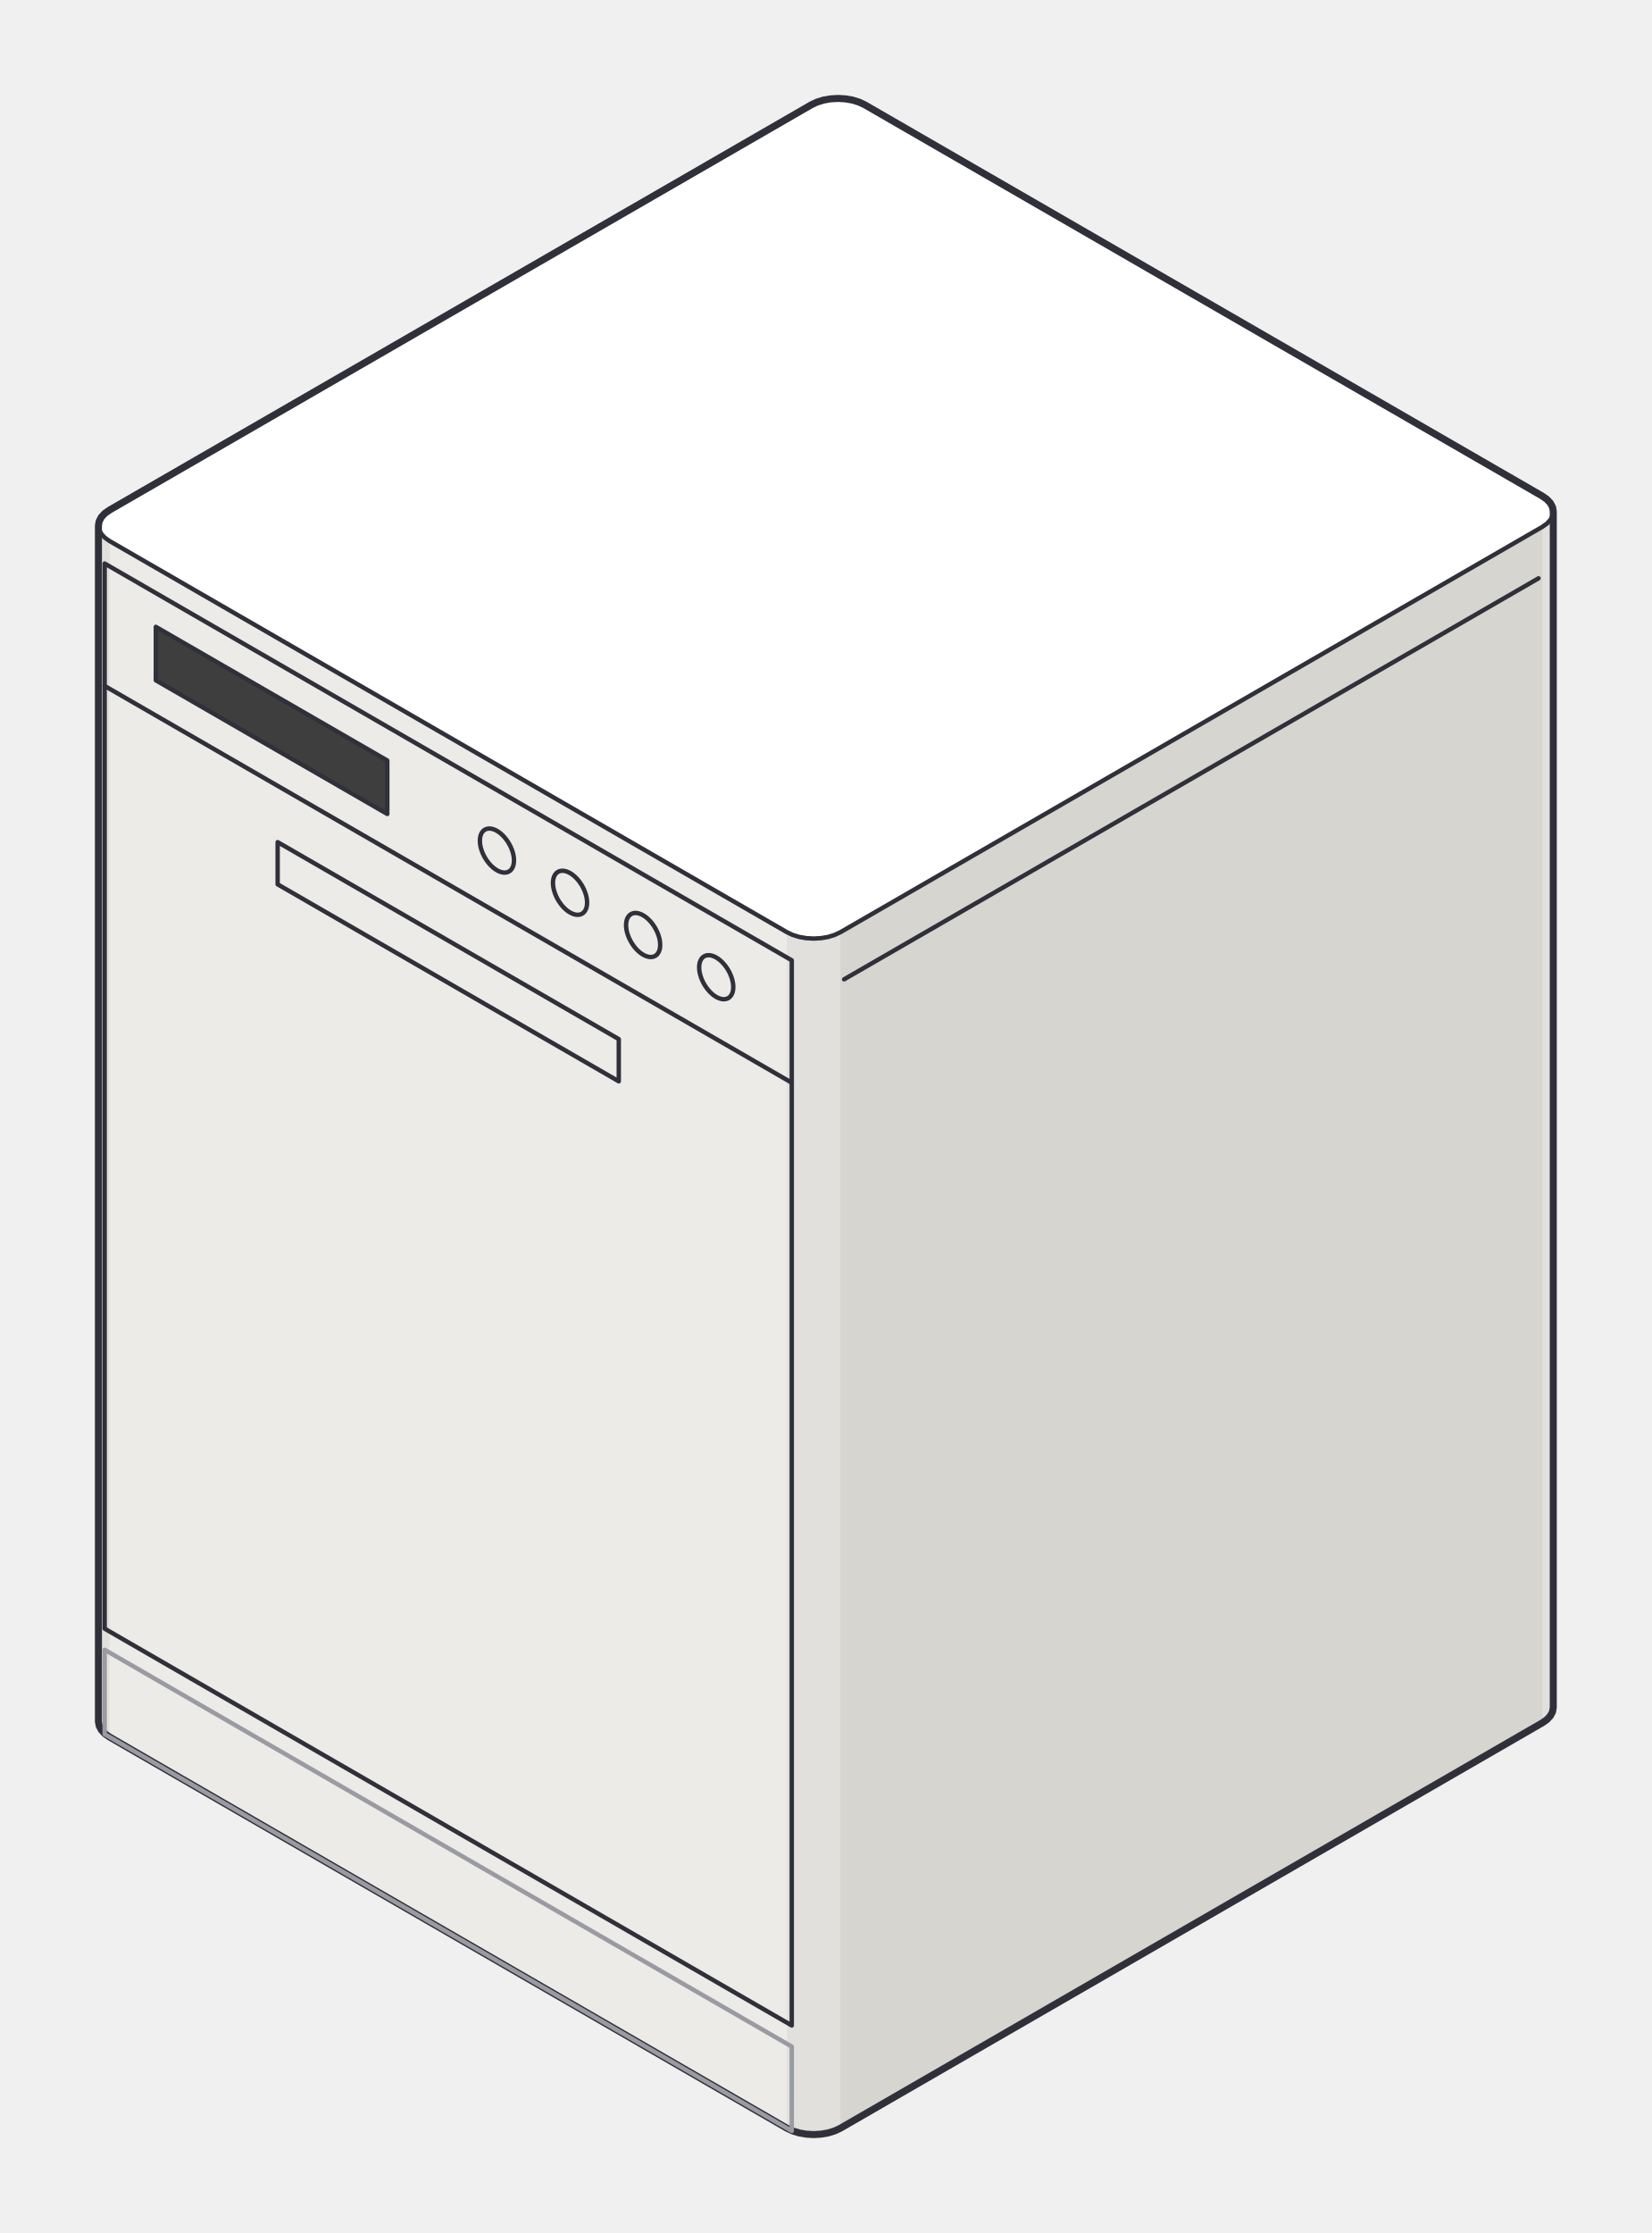
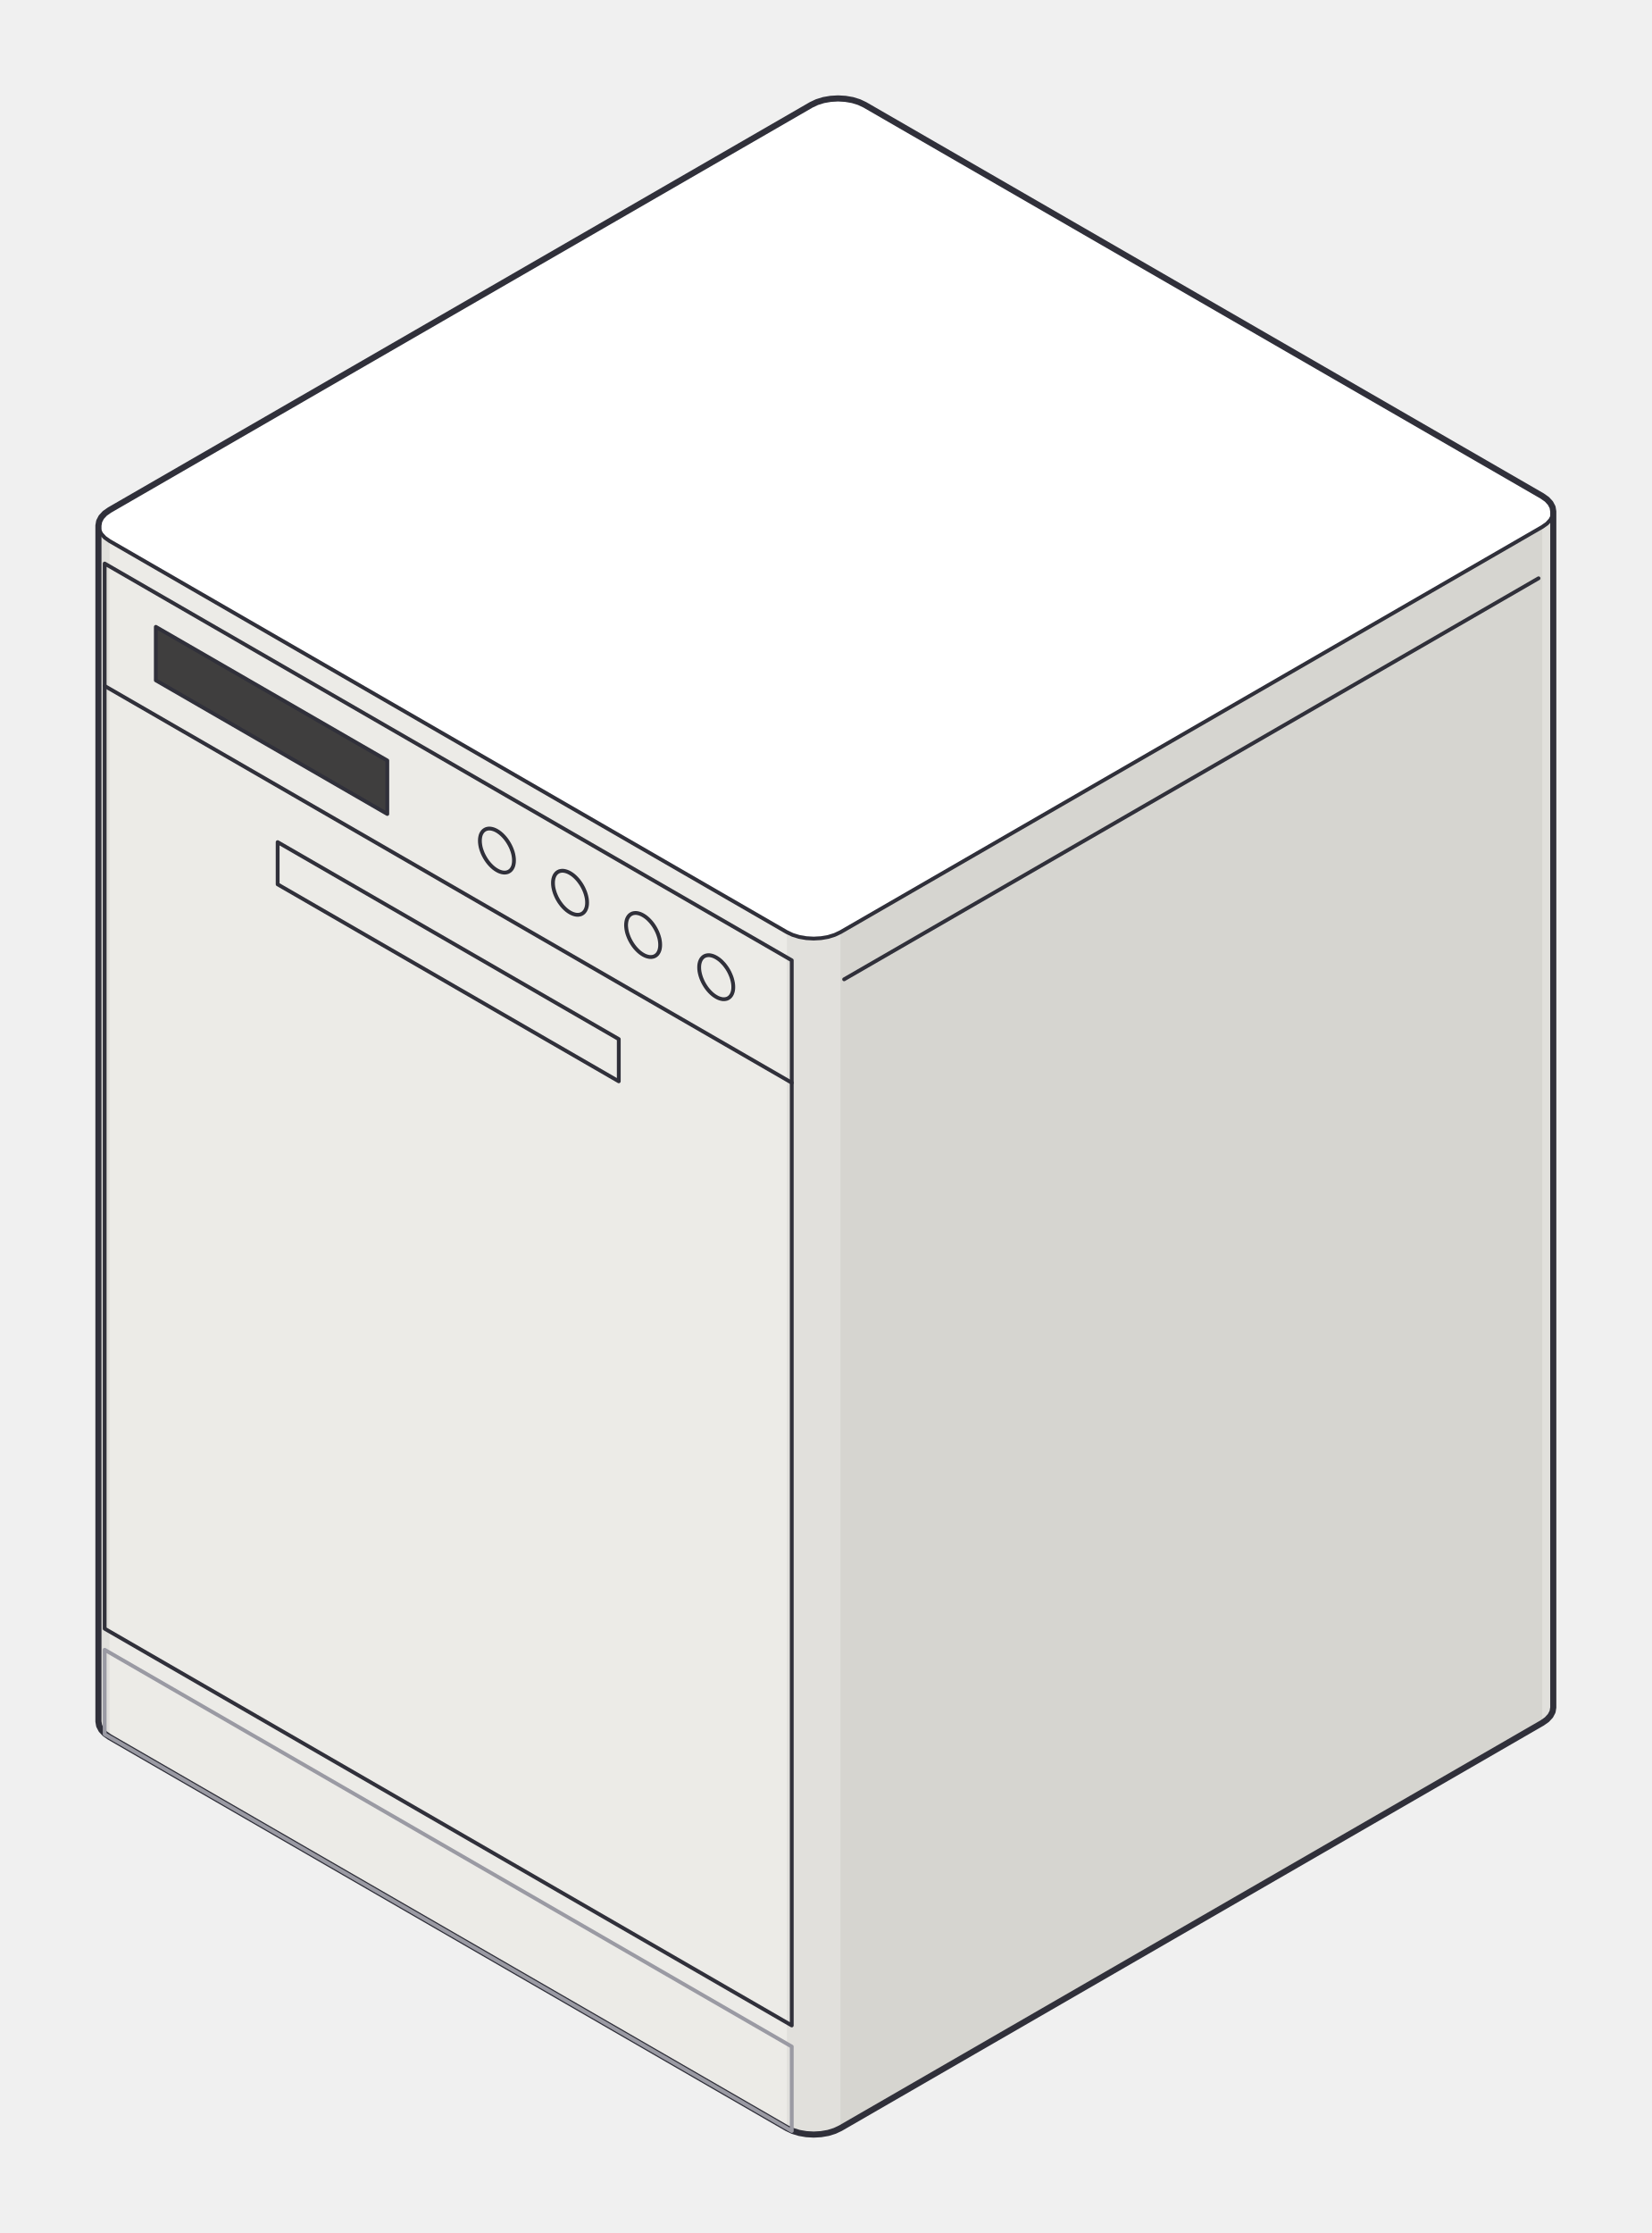
<svg xmlns="http://www.w3.org/2000/svg" viewBox="-238.3 -365.4 469.7 634.8">
-   <polygon points="-210.31,-216.00 -210.10,-217.21 -209.49,-218.38 -208.49,-219.46 -207.15,-220.40 -7.62,-335.60 -5.99,-336.37 -4.12,-336.95 -2.10,-337.30 -0.00,-337.42 2.10,-337.30 4.12,-336.95 5.99,-336.37 7.62,-335.60 200.22,-224.40 201.56,-223.46 202.56,-222.38 203.18,-221.21 203.38,-220.00 203.38,120.00 203.18,121.21 202.56,122.38 201.56,123.46 200.22,124.40 0.69,239.60 -0.94,240.37 -2.80,240.95 -4.83,241.30 -6.93,241.42 -9.03,241.30 -11.05,240.95 -12.92,240.37 -14.55,239.60 -207.15,128.40 -208.49,127.46 -209.49,126.38 -210.10,125.21 -210.31,124.00" fill="#e1e0dc" stroke="none" stroke-width="1.25" stroke-linejoin="round" stroke-linecap="round" vector-effect="non-scaling-stroke" data-f="side" />
-   <polygon points="-207.15,128.40 -14.55,239.60 -14.55,-100.40 -207.15,-211.60" fill="#ecebe7" stroke="none" stroke-width="1.25" stroke-linejoin="round" stroke-linecap="round" vector-effect="non-scaling-stroke" data-f="left" />
-   <polygon points="200.23,124.40 0.69,239.60 0.69,-100.40 200.23,-215.60" fill="#d6d5d0" stroke="none" stroke-width="1.25" stroke-linejoin="round" stroke-linecap="round" vector-effect="non-scaling-stroke" data-f="right" />
-   <polygon points="200.23,-224.40 201.57,-223.46 202.56,-222.38 203.17,-221.21 203.38,-220.00 203.17,-218.79 202.56,-217.62 201.57,-216.54 200.23,-215.60 0.69,-100.40 -0.94,-99.63 -2.80,-99.05 -4.83,-98.70 -6.93,-98.58 -9.03,-98.70 -11.05,-99.05 -12.92,-99.63 -14.55,-100.40 -207.15,-211.60 -208.49,-212.54 -209.49,-213.62 -210.10,-214.79 -210.31,-216.00 -210.10,-217.21 -209.49,-218.38 -208.49,-219.46 -207.15,-220.40 -7.62,-335.60 -5.99,-336.37 -4.12,-336.95 -2.10,-337.30 -0.00,-337.42 2.10,-337.30 4.12,-336.95 5.99,-336.37 7.62,-335.60" fill="#ffffff" stroke="#30303a" stroke-width="1.25" stroke-linejoin="round" stroke-linecap="round" vector-effect="non-scaling-stroke" data-f="top" data-s="stroke" />
-   <polygon points="-210.31,-216.00 -210.10,-217.21 -209.49,-218.38 -208.49,-219.46 -207.15,-220.40 -7.62,-335.60 -5.99,-336.37 -4.12,-336.95 -2.10,-337.30 -0.00,-337.42 2.10,-337.30 4.12,-336.95 5.99,-336.37 7.62,-335.60 200.22,-224.40 201.56,-223.46 202.56,-222.38 203.18,-221.21 203.38,-220.00 203.38,120.00 203.18,121.21 202.56,122.38 201.56,123.46 200.22,124.40 0.69,239.60 -0.94,240.37 -2.80,240.95 -4.83,241.30 -6.93,241.42 -9.03,241.30 -11.05,240.95 -12.92,240.37 -14.55,239.60 -207.15,128.40 -208.49,127.46 -209.49,126.38 -210.10,125.21 -210.31,124.00" fill="none" stroke="#30303a" stroke-width="2.0" stroke-linejoin="round" stroke-linecap="round" vector-effect="non-scaling-stroke" data-s="stroke" />
-   <polygon points="-208.54,97.60 -13.16,210.40 -13.16,-92.40 -208.54,-205.20" fill="none" stroke="#30303a" stroke-width="1.25" stroke-linejoin="round" stroke-linecap="round" vector-effect="non-scaling-stroke" data-s="stroke" />
-   <line x1="-208.54" y1="-170.40" x2="-13.16" y2="-57.60" fill="none" stroke="#30303a" stroke-width="1.25" stroke-linejoin="round" stroke-linecap="round" vector-effect="non-scaling-stroke" data-s="stroke" />
-   <polygon points="-193.99,-172.00 -128.17,-134.00 -128.17,-149.20 -193.99,-187.20" fill="#3f3e3e" stroke="#30303a" stroke-width="1.25" stroke-linejoin="round" stroke-linecap="round" vector-effect="non-scaling-stroke" data-f="accent" data-s="stroke" />
-   <polygon points="-92.15,-120.80 -92.17,-121.36 -92.24,-121.95 -92.35,-122.55 -92.51,-123.16 -92.72,-123.77 -92.96,-124.38 -93.25,-124.99 -93.57,-125.58 -93.92,-126.15 -94.30,-126.70 -94.71,-127.22 -95.14,-127.70 -95.59,-128.15 -96.05,-128.55 -96.52,-128.90 -96.99,-129.20 -97.47,-129.45 -97.94,-129.64 -98.40,-129.77 -98.85,-129.85 -99.28,-129.86 -99.69,-129.81 -100.07,-129.71 -100.42,-129.54 -100.74,-129.32 -101.03,-129.04 -101.27,-128.71 -101.48,-128.33 -101.64,-127.91 -101.75,-127.44 -101.82,-126.94 -101.84,-126.40 -101.82,-125.84 -101.75,-125.25 -101.64,-124.65 -101.48,-124.04 -101.27,-123.43 -101.03,-122.82 -100.74,-122.21 -100.42,-121.62 -100.07,-121.05 -99.69,-120.50 -99.28,-119.98 -98.85,-119.50 -98.40,-119.05 -97.94,-118.65 -97.47,-118.30 -96.99,-118.00 -96.52,-117.75 -96.05,-117.56 -95.59,-117.43 -95.14,-117.35 -94.71,-117.34 -94.30,-117.39 -93.92,-117.49 -93.57,-117.66 -93.25,-117.88 -92.96,-118.16 -92.72,-118.49 -92.51,-118.87 -92.35,-119.29 -92.24,-119.76 -92.17,-120.26" fill="none" stroke="#30303a" stroke-width="1.25" stroke-linejoin="round" stroke-linecap="round" vector-effect="non-scaling-stroke" data-s="stroke" />
-   <polygon points="-71.36,-108.80 -71.38,-109.36 -71.45,-109.95 -71.57,-110.55 -71.73,-111.16 -71.93,-111.77 -72.18,-112.38 -72.46,-112.99 -72.78,-113.58 -73.13,-114.15 -73.52,-114.70 -73.92,-115.22 -74.35,-115.70 -74.80,-116.15 -75.26,-116.55 -75.73,-116.90 -76.21,-117.20 -76.69,-117.45 -77.16,-117.64 -77.62,-117.77 -78.07,-117.85 -78.50,-117.86 -78.90,-117.81 -79.29,-117.71 -79.64,-117.54 -79.96,-117.32 -80.24,-117.04 -80.49,-116.71 -80.69,-116.33 -80.85,-115.91 -80.97,-115.44 -81.04,-114.94 -81.06,-114.40 -81.04,-113.84 -80.97,-113.25 -80.85,-112.65 -80.69,-112.04 -80.49,-111.43 -80.24,-110.82 -79.96,-110.21 -79.64,-109.62 -79.29,-109.05 -78.90,-108.50 -78.50,-107.98 -78.07,-107.50 -77.62,-107.05 -77.16,-106.65 -76.69,-106.30 -76.21,-106.00 -75.73,-105.75 -75.26,-105.56 -74.80,-105.43 -74.35,-105.35 -73.92,-105.34 -73.52,-105.39 -73.13,-105.49 -72.78,-105.66 -72.46,-105.88 -72.18,-106.16 -71.93,-106.49 -71.73,-106.87 -71.57,-107.29 -71.45,-107.76 -71.38,-108.26" fill="none" stroke="#30303a" stroke-width="1.25" stroke-linejoin="round" stroke-linecap="round" vector-effect="non-scaling-stroke" data-s="stroke" />
-   <polygon points="-50.58,-96.80 -50.60,-97.36 -50.67,-97.95 -50.78,-98.55 -50.95,-99.16 -51.15,-99.77 -51.39,-100.38 -51.68,-100.99 -52.00,-101.58 -52.35,-102.15 -52.73,-102.70 -53.14,-103.22 -53.57,-103.70 -54.02,-104.15 -54.48,-104.55 -54.95,-104.90 -55.43,-105.20 -55.90,-105.45 -56.37,-105.64 -56.83,-105.77 -57.28,-105.85 -57.71,-105.86 -58.12,-105.81 -58.50,-105.71 -58.85,-105.54 -59.17,-105.32 -59.46,-105.04 -59.70,-104.71 -59.91,-104.33 -60.07,-103.91 -60.18,-103.44 -60.25,-102.94 -60.28,-102.40 -60.25,-101.84 -60.18,-101.25 -60.07,-100.65 -59.91,-100.04 -59.70,-99.43 -59.46,-98.82 -59.17,-98.21 -58.85,-97.62 -58.50,-97.05 -58.12,-96.50 -57.71,-95.98 -57.28,-95.50 -56.83,-95.05 -56.37,-94.65 -55.90,-94.30 -55.43,-94.00 -54.95,-93.75 -54.48,-93.56 -54.02,-93.43 -53.57,-93.35 -53.14,-93.34 -52.73,-93.39 -52.35,-93.49 -52.00,-93.66 -51.68,-93.88 -51.39,-94.16 -51.15,-94.49 -50.95,-94.87 -50.78,-95.29 -50.67,-95.76 -50.60,-96.26" fill="none" stroke="#30303a" stroke-width="1.25" stroke-linejoin="round" stroke-linecap="round" vector-effect="non-scaling-stroke" data-s="stroke" />
-   <polygon points="-29.79,-84.80 -29.81,-85.36 -29.88,-85.95 -30.00,-86.55 -30.16,-87.16 -30.36,-87.77 -30.61,-88.38 -30.89,-88.99 -31.21,-89.58 -31.56,-90.15 -31.95,-90.70 -32.35,-91.22 -32.79,-91.70 -33.23,-92.15 -33.69,-92.55 -34.17,-92.90 -34.64,-93.20 -35.12,-93.45 -35.59,-93.64 -36.05,-93.77 -36.50,-93.85 -36.93,-93.86 -37.34,-93.81 -37.72,-93.71 -38.07,-93.54 -38.39,-93.32 -38.67,-93.04 -38.92,-92.71 -39.12,-92.33 -39.28,-91.91 -39.40,-91.44 -39.47,-90.94 -39.49,-90.40 -39.47,-89.84 -39.40,-89.25 -39.28,-88.65 -39.12,-88.04 -38.92,-87.43 -38.67,-86.82 -38.39,-86.21 -38.07,-85.62 -37.72,-85.05 -37.34,-84.50 -36.93,-83.98 -36.50,-83.50 -36.05,-83.05 -35.59,-82.65 -35.12,-82.30 -34.64,-82.00 -34.17,-81.75 -33.69,-81.56 -33.23,-81.43 -32.79,-81.35 -32.35,-81.34 -31.95,-81.39 -31.56,-81.49 -31.21,-81.66 -30.89,-81.88 -30.61,-82.16 -30.36,-82.49 -30.16,-82.87 -30.00,-83.29 -29.88,-83.76 -29.81,-84.26" fill="none" stroke="#30303a" stroke-width="1.25" stroke-linejoin="round" stroke-linecap="round" vector-effect="non-scaling-stroke" data-s="stroke" />
-   <polygon points="-159.35,-114.00 -62.35,-58.00 -62.35,-70.00 -159.35,-126.00" fill="none" stroke="#30303a" stroke-width="1.25" stroke-linejoin="round" stroke-linecap="round" vector-effect="non-scaling-stroke" data-s="stroke" />
-   <polygon points="-208.54,127.60 -13.16,240.40 -13.16,216.40 -208.54,103.60" fill="none" stroke="#9a9aa3" stroke-width="1.25" stroke-linejoin="round" stroke-linecap="round" vector-effect="non-scaling-stroke" data-s="muted" />
-   <line x1="199.19" y1="-201.00" x2="1.73" y2="-87.00" fill="none" stroke="#30303a" stroke-width="1.25" stroke-linejoin="round" stroke-linecap="round" vector-effect="non-scaling-stroke" data-s="stroke" />
+   <polygon points="-210.31,-216.00 -210.10,-217.21 -209.49,-218.38 -208.49,-219.46 -207.15,-220.40 -7.62,-335.60 -5.99,-336.37 -4.12,-336.95 -2.10,-337.30 -0.00,-337.42 2.10,-337.30 4.12,-336.95 5.99,-336.37 7.62,-335.60 200.22,-224.40 201.56,-223.46 202.56,-222.38 203.18,-221.21 203.38,-220.00 203.38,120.00 203.18,121.21 202.56,122.38 201.56,123.46 200.22,124.40 0.69,239.60 -0.94,240.37 -2.80,240.95 -4.83,241.30 -6.93,241.42 -9.03,241.30 -11.05,240.95 -12.92,240.37 -14.55,239.60 -207.15,128.40 -208.49,127.46 -209.49,126.38 -210.10,125.21 -210.31,124.00" fill="#e1e0dc" stroke="none" stroke-width="1.085" stroke-linejoin="round" stroke-linecap="round" data-f="side" />
+   <polygon points="-207.15,128.40 -14.55,239.60 -14.55,-100.40 -207.15,-211.60" fill="#ecebe7" stroke="none" stroke-width="1.085" stroke-linejoin="round" stroke-linecap="round" data-f="left" />
+   <polygon points="200.23,124.40 0.69,239.60 0.69,-100.40 200.23,-215.60" fill="#d6d5d0" stroke="none" stroke-width="1.085" stroke-linejoin="round" stroke-linecap="round" data-f="right" />
+   <polygon points="200.23,-224.40 201.57,-223.46 202.56,-222.38 203.17,-221.21 203.38,-220.00 203.17,-218.79 202.56,-217.62 201.57,-216.54 200.23,-215.60 0.69,-100.40 -0.94,-99.63 -2.80,-99.05 -4.83,-98.70 -6.93,-98.58 -9.03,-98.70 -11.05,-99.05 -12.92,-99.63 -14.55,-100.40 -207.15,-211.60 -208.49,-212.54 -209.49,-213.62 -210.10,-214.79 -210.31,-216.00 -210.10,-217.21 -209.49,-218.38 -208.49,-219.46 -207.15,-220.40 -7.62,-335.60 -5.99,-336.37 -4.12,-336.95 -2.10,-337.30 -0.00,-337.42 2.10,-337.30 4.12,-336.95 5.99,-336.37 7.62,-335.60" fill="#ffffff" stroke="#30303a" stroke-width="1.085" stroke-linejoin="round" stroke-linecap="round" data-f="top" data-s="stroke" />
+   <polygon points="-210.31,-216.00 -210.10,-217.21 -209.49,-218.38 -208.49,-219.46 -207.15,-220.40 -7.62,-335.60 -5.99,-336.37 -4.12,-336.95 -2.10,-337.30 -0.00,-337.42 2.10,-337.30 4.12,-336.95 5.99,-336.37 7.62,-335.60 200.22,-224.40 201.56,-223.46 202.56,-222.38 203.18,-221.21 203.38,-220.00 203.38,120.00 203.18,121.21 202.56,122.38 201.56,123.46 200.22,124.40 0.69,239.60 -0.94,240.37 -2.80,240.95 -4.83,241.30 -6.93,241.42 -9.03,241.30 -11.05,240.95 -12.92,240.37 -14.55,239.60 -207.15,128.40 -208.49,127.46 -209.49,126.38 -210.10,125.21 -210.31,124.00" fill="none" stroke="#30303a" stroke-width="1.737" stroke-linejoin="round" stroke-linecap="round" data-s="stroke" />
+   <polygon points="-208.54,97.60 -13.16,210.40 -13.16,-92.40 -208.54,-205.20" fill="none" stroke="#30303a" stroke-width="1.085" stroke-linejoin="round" stroke-linecap="round" data-s="stroke" />
+   <line x1="-208.54" y1="-170.40" x2="-13.16" y2="-57.60" fill="none" stroke="#30303a" stroke-width="1.085" stroke-linejoin="round" stroke-linecap="round" data-s="stroke" />
+   <polygon points="-193.99,-172.00 -128.17,-134.00 -128.17,-149.20 -193.99,-187.20" fill="#3f3e3e" stroke="#30303a" stroke-width="1.085" stroke-linejoin="round" stroke-linecap="round" data-f="accent" data-s="stroke" />
+   <polygon points="-92.15,-120.80 -92.17,-121.36 -92.24,-121.95 -92.35,-122.55 -92.51,-123.16 -92.72,-123.77 -92.96,-124.38 -93.25,-124.99 -93.57,-125.58 -93.92,-126.15 -94.30,-126.70 -94.71,-127.22 -95.14,-127.70 -95.59,-128.15 -96.05,-128.55 -96.52,-128.90 -96.99,-129.20 -97.47,-129.45 -97.94,-129.64 -98.40,-129.77 -98.85,-129.85 -99.28,-129.86 -99.69,-129.81 -100.07,-129.71 -100.42,-129.54 -100.74,-129.32 -101.03,-129.04 -101.27,-128.71 -101.48,-128.33 -101.64,-127.91 -101.75,-127.44 -101.82,-126.94 -101.84,-126.40 -101.82,-125.84 -101.75,-125.25 -101.64,-124.65 -101.48,-124.04 -101.27,-123.43 -101.03,-122.82 -100.74,-122.21 -100.42,-121.62 -100.07,-121.05 -99.69,-120.50 -99.28,-119.98 -98.85,-119.50 -98.40,-119.05 -97.94,-118.65 -97.47,-118.30 -96.99,-118.00 -96.52,-117.75 -96.05,-117.56 -95.59,-117.43 -95.14,-117.35 -94.71,-117.34 -94.30,-117.39 -93.92,-117.49 -93.57,-117.66 -93.25,-117.88 -92.96,-118.16 -92.72,-118.49 -92.51,-118.87 -92.35,-119.29 -92.24,-119.76 -92.17,-120.26" fill="none" stroke="#30303a" stroke-width="1.085" stroke-linejoin="round" stroke-linecap="round" data-s="stroke" />
+   <polygon points="-71.36,-108.80 -71.38,-109.36 -71.45,-109.95 -71.57,-110.55 -71.73,-111.16 -71.93,-111.77 -72.18,-112.38 -72.46,-112.99 -72.78,-113.58 -73.13,-114.15 -73.52,-114.70 -73.92,-115.22 -74.35,-115.70 -74.80,-116.15 -75.26,-116.55 -75.73,-116.90 -76.21,-117.20 -76.69,-117.45 -77.16,-117.64 -77.62,-117.77 -78.07,-117.85 -78.50,-117.86 -78.90,-117.81 -79.29,-117.71 -79.64,-117.54 -79.96,-117.32 -80.24,-117.04 -80.49,-116.71 -80.69,-116.33 -80.85,-115.91 -80.97,-115.44 -81.04,-114.94 -81.06,-114.40 -81.04,-113.84 -80.97,-113.25 -80.85,-112.65 -80.69,-112.04 -80.49,-111.43 -80.24,-110.82 -79.96,-110.21 -79.64,-109.62 -79.29,-109.05 -78.90,-108.50 -78.50,-107.98 -78.07,-107.50 -77.62,-107.05 -77.16,-106.65 -76.69,-106.30 -76.21,-106.00 -75.73,-105.75 -75.26,-105.56 -74.80,-105.43 -74.35,-105.35 -73.92,-105.34 -73.52,-105.39 -73.13,-105.49 -72.78,-105.66 -72.46,-105.88 -72.18,-106.16 -71.93,-106.49 -71.73,-106.87 -71.57,-107.29 -71.45,-107.76 -71.38,-108.26" fill="none" stroke="#30303a" stroke-width="1.085" stroke-linejoin="round" stroke-linecap="round" data-s="stroke" />
+   <polygon points="-50.58,-96.80 -50.60,-97.36 -50.67,-97.95 -50.78,-98.55 -50.95,-99.16 -51.15,-99.77 -51.39,-100.38 -51.68,-100.99 -52.00,-101.58 -52.35,-102.15 -52.73,-102.70 -53.14,-103.22 -53.57,-103.70 -54.02,-104.15 -54.48,-104.55 -54.95,-104.90 -55.43,-105.20 -55.90,-105.45 -56.37,-105.64 -56.83,-105.77 -57.28,-105.85 -57.71,-105.86 -58.12,-105.81 -58.50,-105.71 -58.85,-105.54 -59.17,-105.32 -59.46,-105.04 -59.70,-104.71 -59.91,-104.33 -60.07,-103.91 -60.18,-103.44 -60.25,-102.94 -60.28,-102.40 -60.25,-101.84 -60.18,-101.25 -60.07,-100.65 -59.91,-100.04 -59.70,-99.43 -59.46,-98.82 -59.17,-98.21 -58.85,-97.62 -58.50,-97.05 -58.12,-96.50 -57.71,-95.98 -57.28,-95.50 -56.83,-95.05 -56.37,-94.65 -55.90,-94.30 -55.43,-94.00 -54.95,-93.75 -54.48,-93.56 -54.02,-93.43 -53.57,-93.35 -53.14,-93.34 -52.73,-93.39 -52.35,-93.49 -52.00,-93.66 -51.68,-93.88 -51.39,-94.16 -51.15,-94.49 -50.95,-94.87 -50.78,-95.29 -50.67,-95.76 -50.60,-96.26" fill="none" stroke="#30303a" stroke-width="1.085" stroke-linejoin="round" stroke-linecap="round" data-s="stroke" />
+   <polygon points="-29.79,-84.80 -29.81,-85.36 -29.88,-85.95 -30.00,-86.55 -30.16,-87.16 -30.36,-87.77 -30.61,-88.38 -30.89,-88.99 -31.21,-89.58 -31.56,-90.15 -31.95,-90.70 -32.35,-91.22 -32.79,-91.70 -33.23,-92.15 -33.69,-92.55 -34.17,-92.90 -34.64,-93.20 -35.12,-93.45 -35.59,-93.64 -36.05,-93.77 -36.50,-93.85 -36.93,-93.86 -37.34,-93.81 -37.72,-93.71 -38.07,-93.54 -38.39,-93.32 -38.67,-93.04 -38.92,-92.71 -39.12,-92.33 -39.28,-91.91 -39.40,-91.44 -39.47,-90.94 -39.49,-90.40 -39.47,-89.84 -39.40,-89.25 -39.28,-88.65 -39.12,-88.04 -38.92,-87.43 -38.67,-86.82 -38.39,-86.21 -38.07,-85.62 -37.72,-85.05 -37.34,-84.50 -36.93,-83.98 -36.50,-83.50 -36.05,-83.05 -35.59,-82.65 -35.12,-82.30 -34.64,-82.00 -34.17,-81.75 -33.69,-81.56 -33.23,-81.43 -32.79,-81.35 -32.35,-81.34 -31.95,-81.39 -31.56,-81.49 -31.21,-81.66 -30.89,-81.88 -30.61,-82.16 -30.36,-82.49 -30.16,-82.87 -30.00,-83.29 -29.88,-83.76 -29.81,-84.26" fill="none" stroke="#30303a" stroke-width="1.085" stroke-linejoin="round" stroke-linecap="round" data-s="stroke" />
+   <polygon points="-159.35,-114.00 -62.35,-58.00 -62.35,-70.00 -159.35,-126.00" fill="none" stroke="#30303a" stroke-width="1.085" stroke-linejoin="round" stroke-linecap="round" data-s="stroke" />
+   <polygon points="-208.54,127.60 -13.16,240.40 -13.16,216.40 -208.54,103.60" fill="none" stroke="#9a9aa3" stroke-width="1.085" stroke-linejoin="round" stroke-linecap="round" data-s="muted" />
+   <line x1="199.19" y1="-201.00" x2="1.73" y2="-87.00" fill="none" stroke="#30303a" stroke-width="1.085" stroke-linejoin="round" stroke-linecap="round" data-s="stroke" />
</svg>
